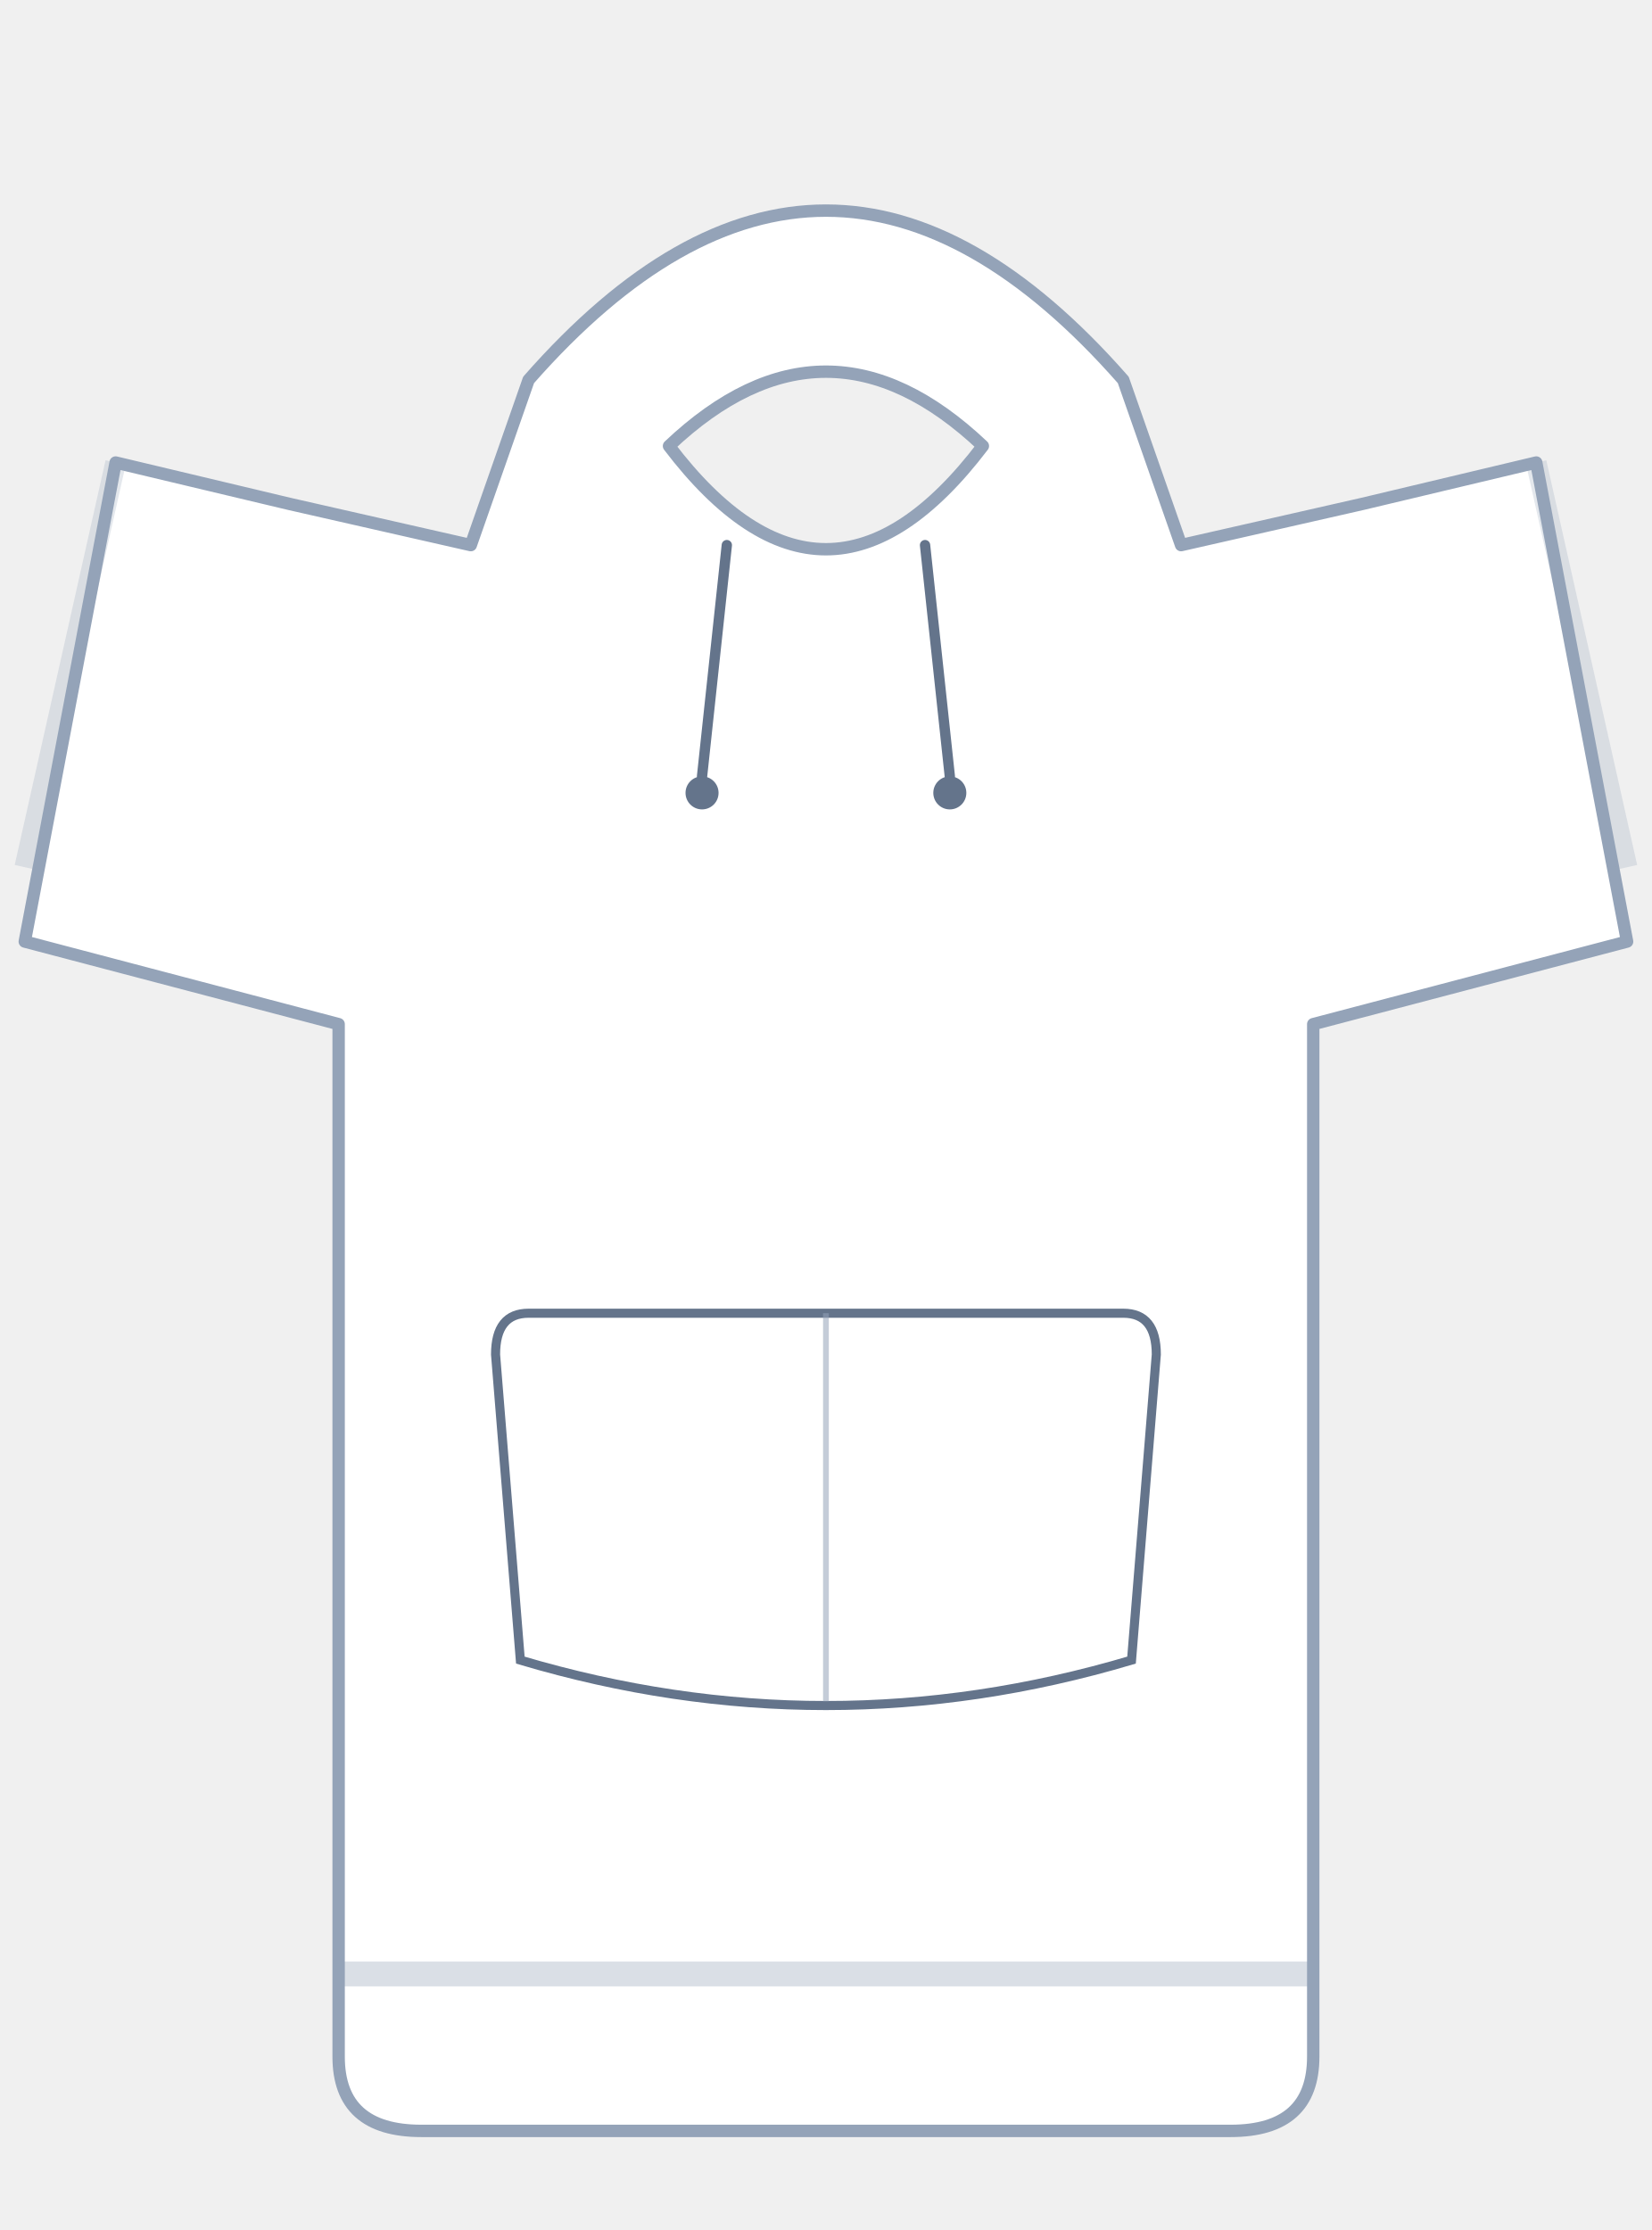
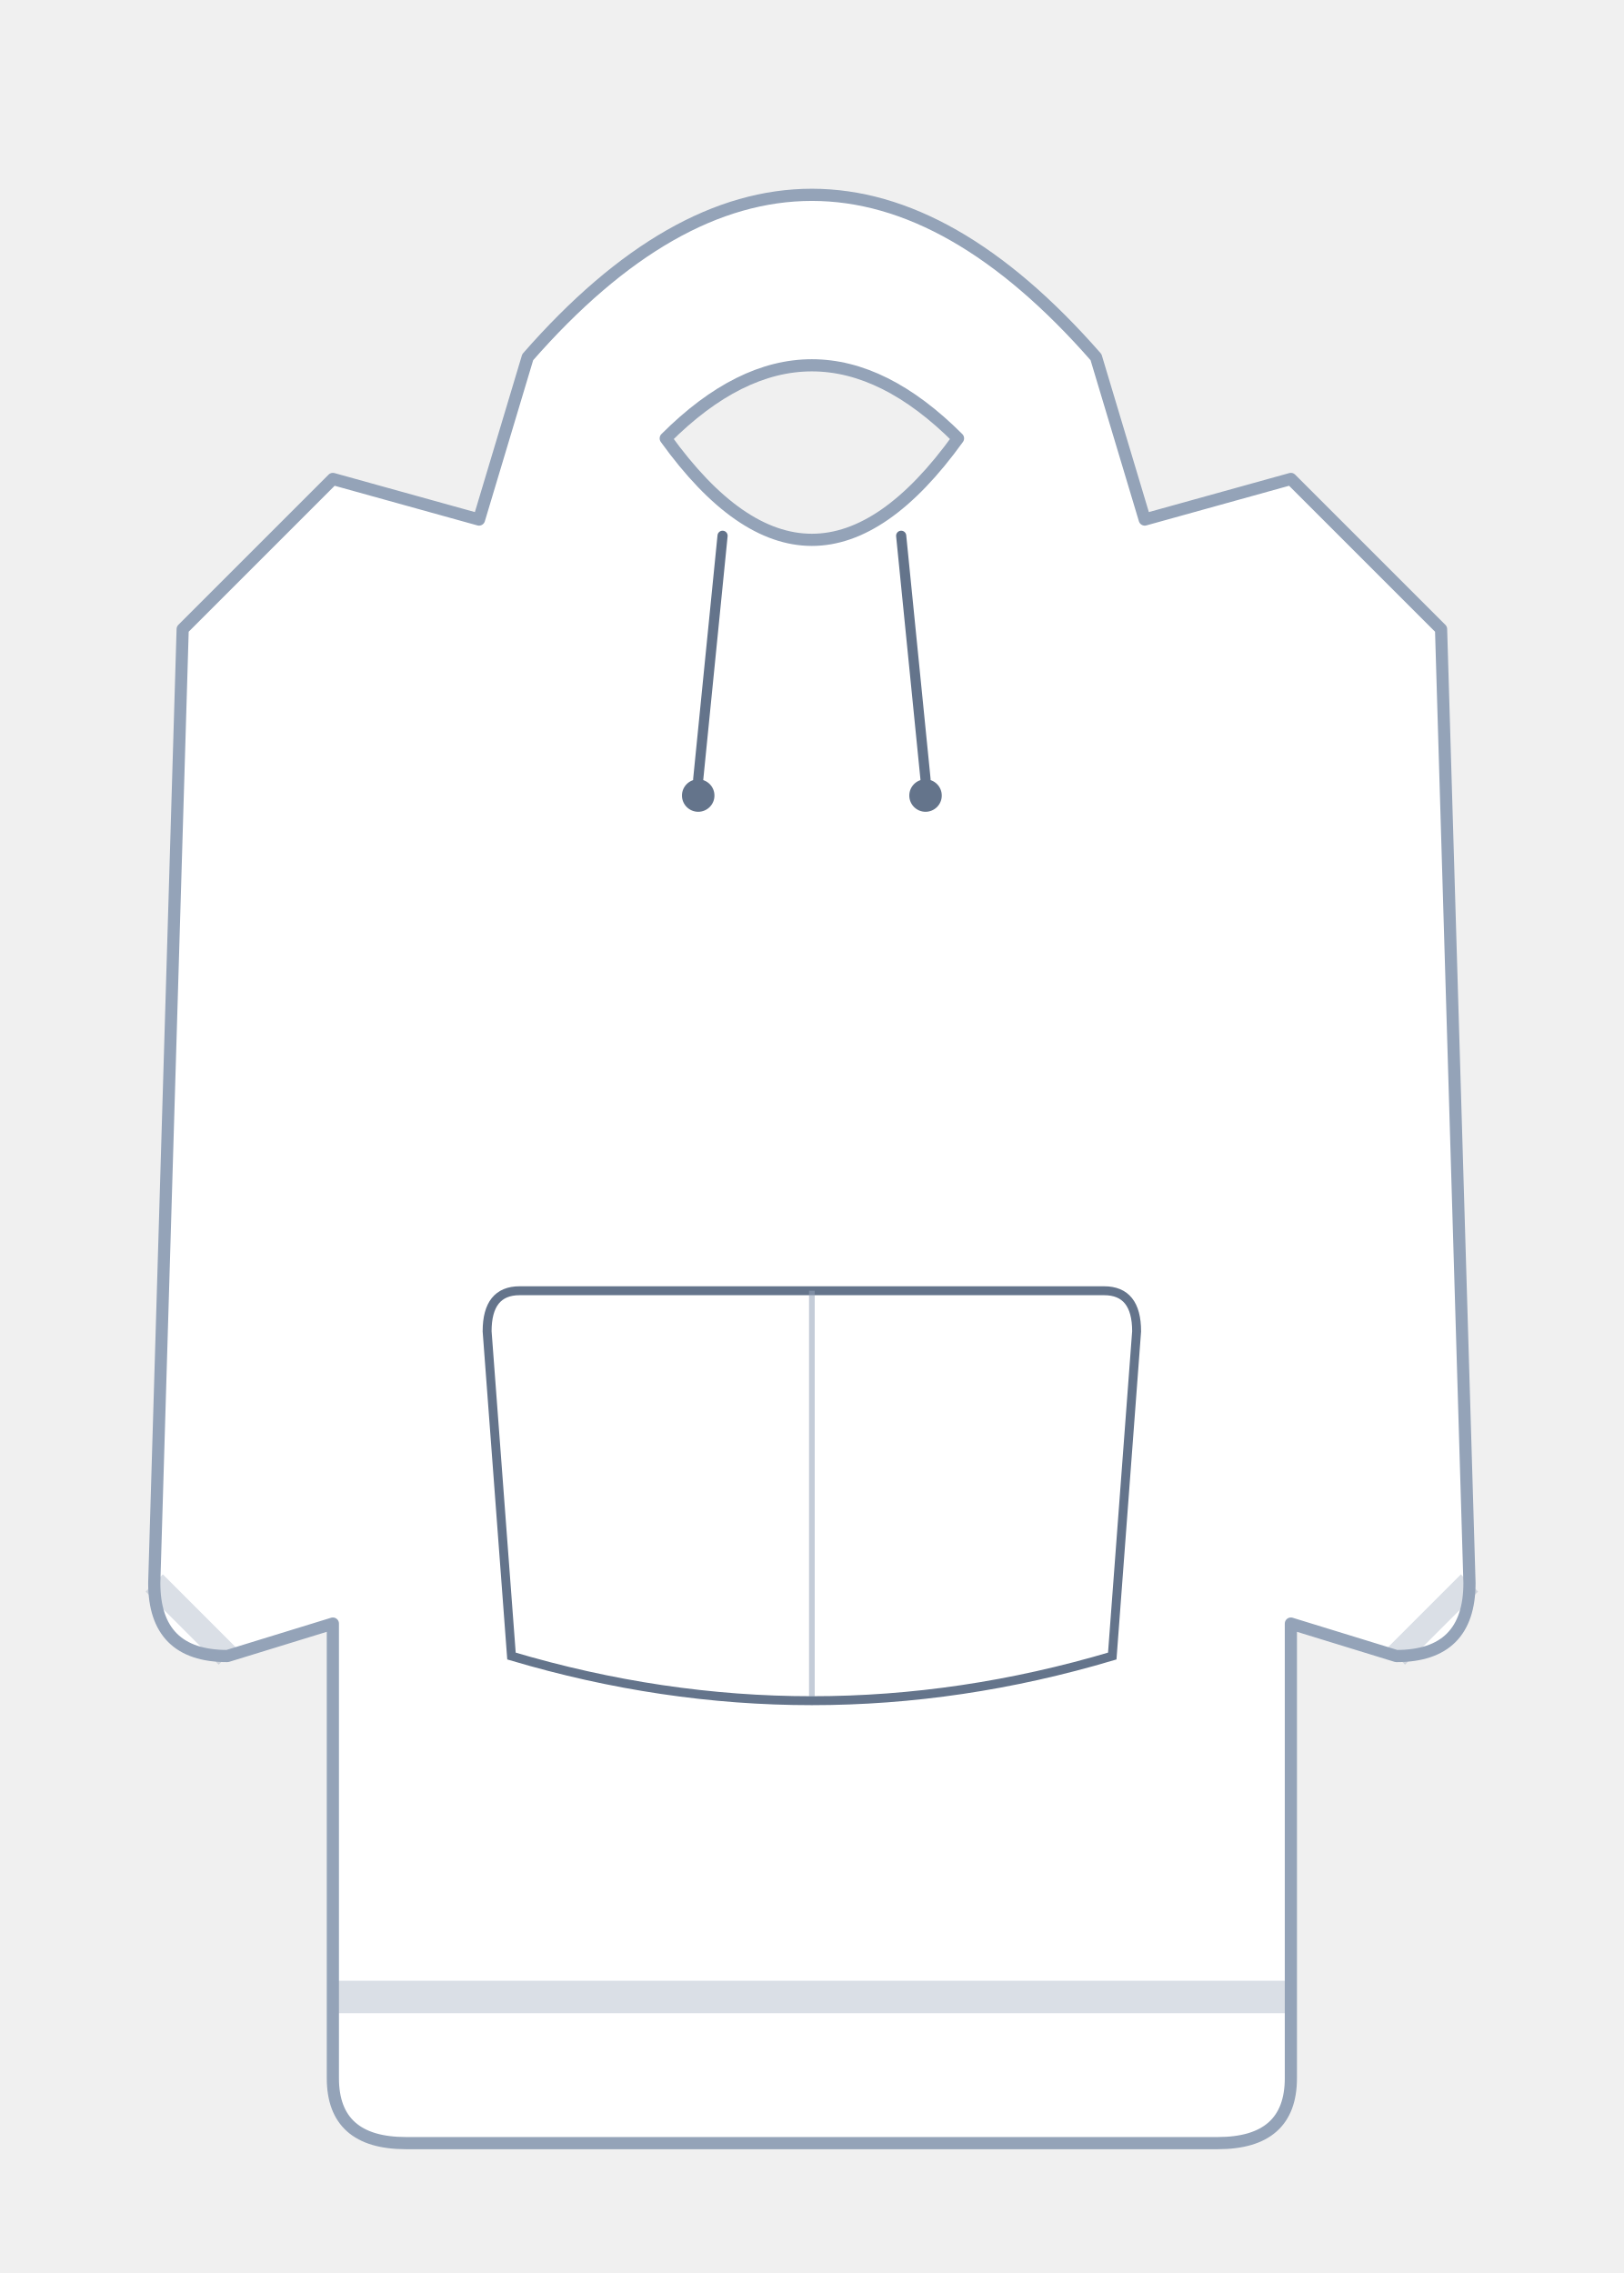
- <svg xmlns="http://www.w3.org/2000/svg" viewBox="0 0 400 540">
-   <path fill="#ffffff" stroke="#94a3b8" stroke-width="3" stroke-linejoin="round" fill-rule="evenodd" d="M128 92 Q200 10 272 92 L286 132 L330 122 L372 112 L394 228 L318 248 L318 498 Q318 516 298 516 L102 516 Q82 516 82 498 L82 248 L6 228 L28 112 L70 122 L114 132 Z        M162 108 Q200 158 238 108 Q200 72 162 108 Z" />
-   <path d="M176 132 L170 188" fill="none" stroke="#64748b" stroke-width="2.5" stroke-linecap="round" />
-   <path d="M224 132 L230 188" fill="none" stroke="#64748b" stroke-width="2.5" stroke-linecap="round" />
-   <circle cx="170" cy="192" r="4" fill="#64748b" />
-   <circle cx="230" cy="192" r="4" fill="#64748b" />
-   <path d="M128 318 L272 318 Q280 318 280 328 L274 402 Q200 424 126 402 L120 328 Q120 318 128 318 Z" fill="none" stroke="#64748b" stroke-width="2.2" />
-   <path d="M200 318 L200 412" fill="none" stroke="#94a3b8" stroke-width="1.4" opacity="0.55" />
-   <path d="M82 478 L318 478" fill="none" stroke="#94a3b8" stroke-width="6" opacity="0.35" />
-   <path d="M6 210 L28 112" fill="none" stroke="#94a3b8" stroke-width="5" opacity="0.25" />
-   <path d="M394 210 L372 112" fill="none" stroke="#94a3b8" stroke-width="5" opacity="0.25" />
+ <svg xmlns="http://www.w3.org/2000/svg" viewBox="0 0 400 560">
+   <path fill="#ffffff" stroke="#94a3b8" stroke-width="3" stroke-linejoin="round" fill-rule="evenodd" d="M130 88 Q200 8 270 88 L282 128 L318 118 L355 155 L362 390 Q362 408 344 408 L318 400 L318 512 Q318 528 300 528 L100 528 Q82 528 82 512 L82 400 L56 408 Q38 408 38 390 L45 155 L82 118 L118 128 Z        M164 108 Q200 158 236 108 Q200 72 164 108 Z" />
+   <path d="M178 132 L172 192" fill="none" stroke="#64748b" stroke-width="2.5" stroke-linecap="round" />
+   <path d="M222 132 L228 192" fill="none" stroke="#64748b" stroke-width="2.5" stroke-linecap="round" />
+   <circle cx="172" cy="196" r="4" fill="#64748b" />
+   <circle cx="228" cy="196" r="4" fill="#64748b" />
+   <path d="M128 318 L272 318 Q280 318 280 328 L274 408 Q200 430 126 408 L120 328 Q120 318 128 318 Z" fill="none" stroke="#64748b" stroke-width="2.2" />
+   <path d="M200 318 L200 418" fill="none" stroke="#94a3b8" stroke-width="1.4" opacity="0.55" />
+   <path d="M82 492 L318 492" fill="none" stroke="#94a3b8" stroke-width="8" opacity="0.35" />
+   <path d="M38 390 L56 408" fill="none" stroke="#94a3b8" stroke-width="6" opacity="0.35" />
+   <path d="M362 390 L344 408" fill="none" stroke="#94a3b8" stroke-width="6" opacity="0.35" />
</svg>
